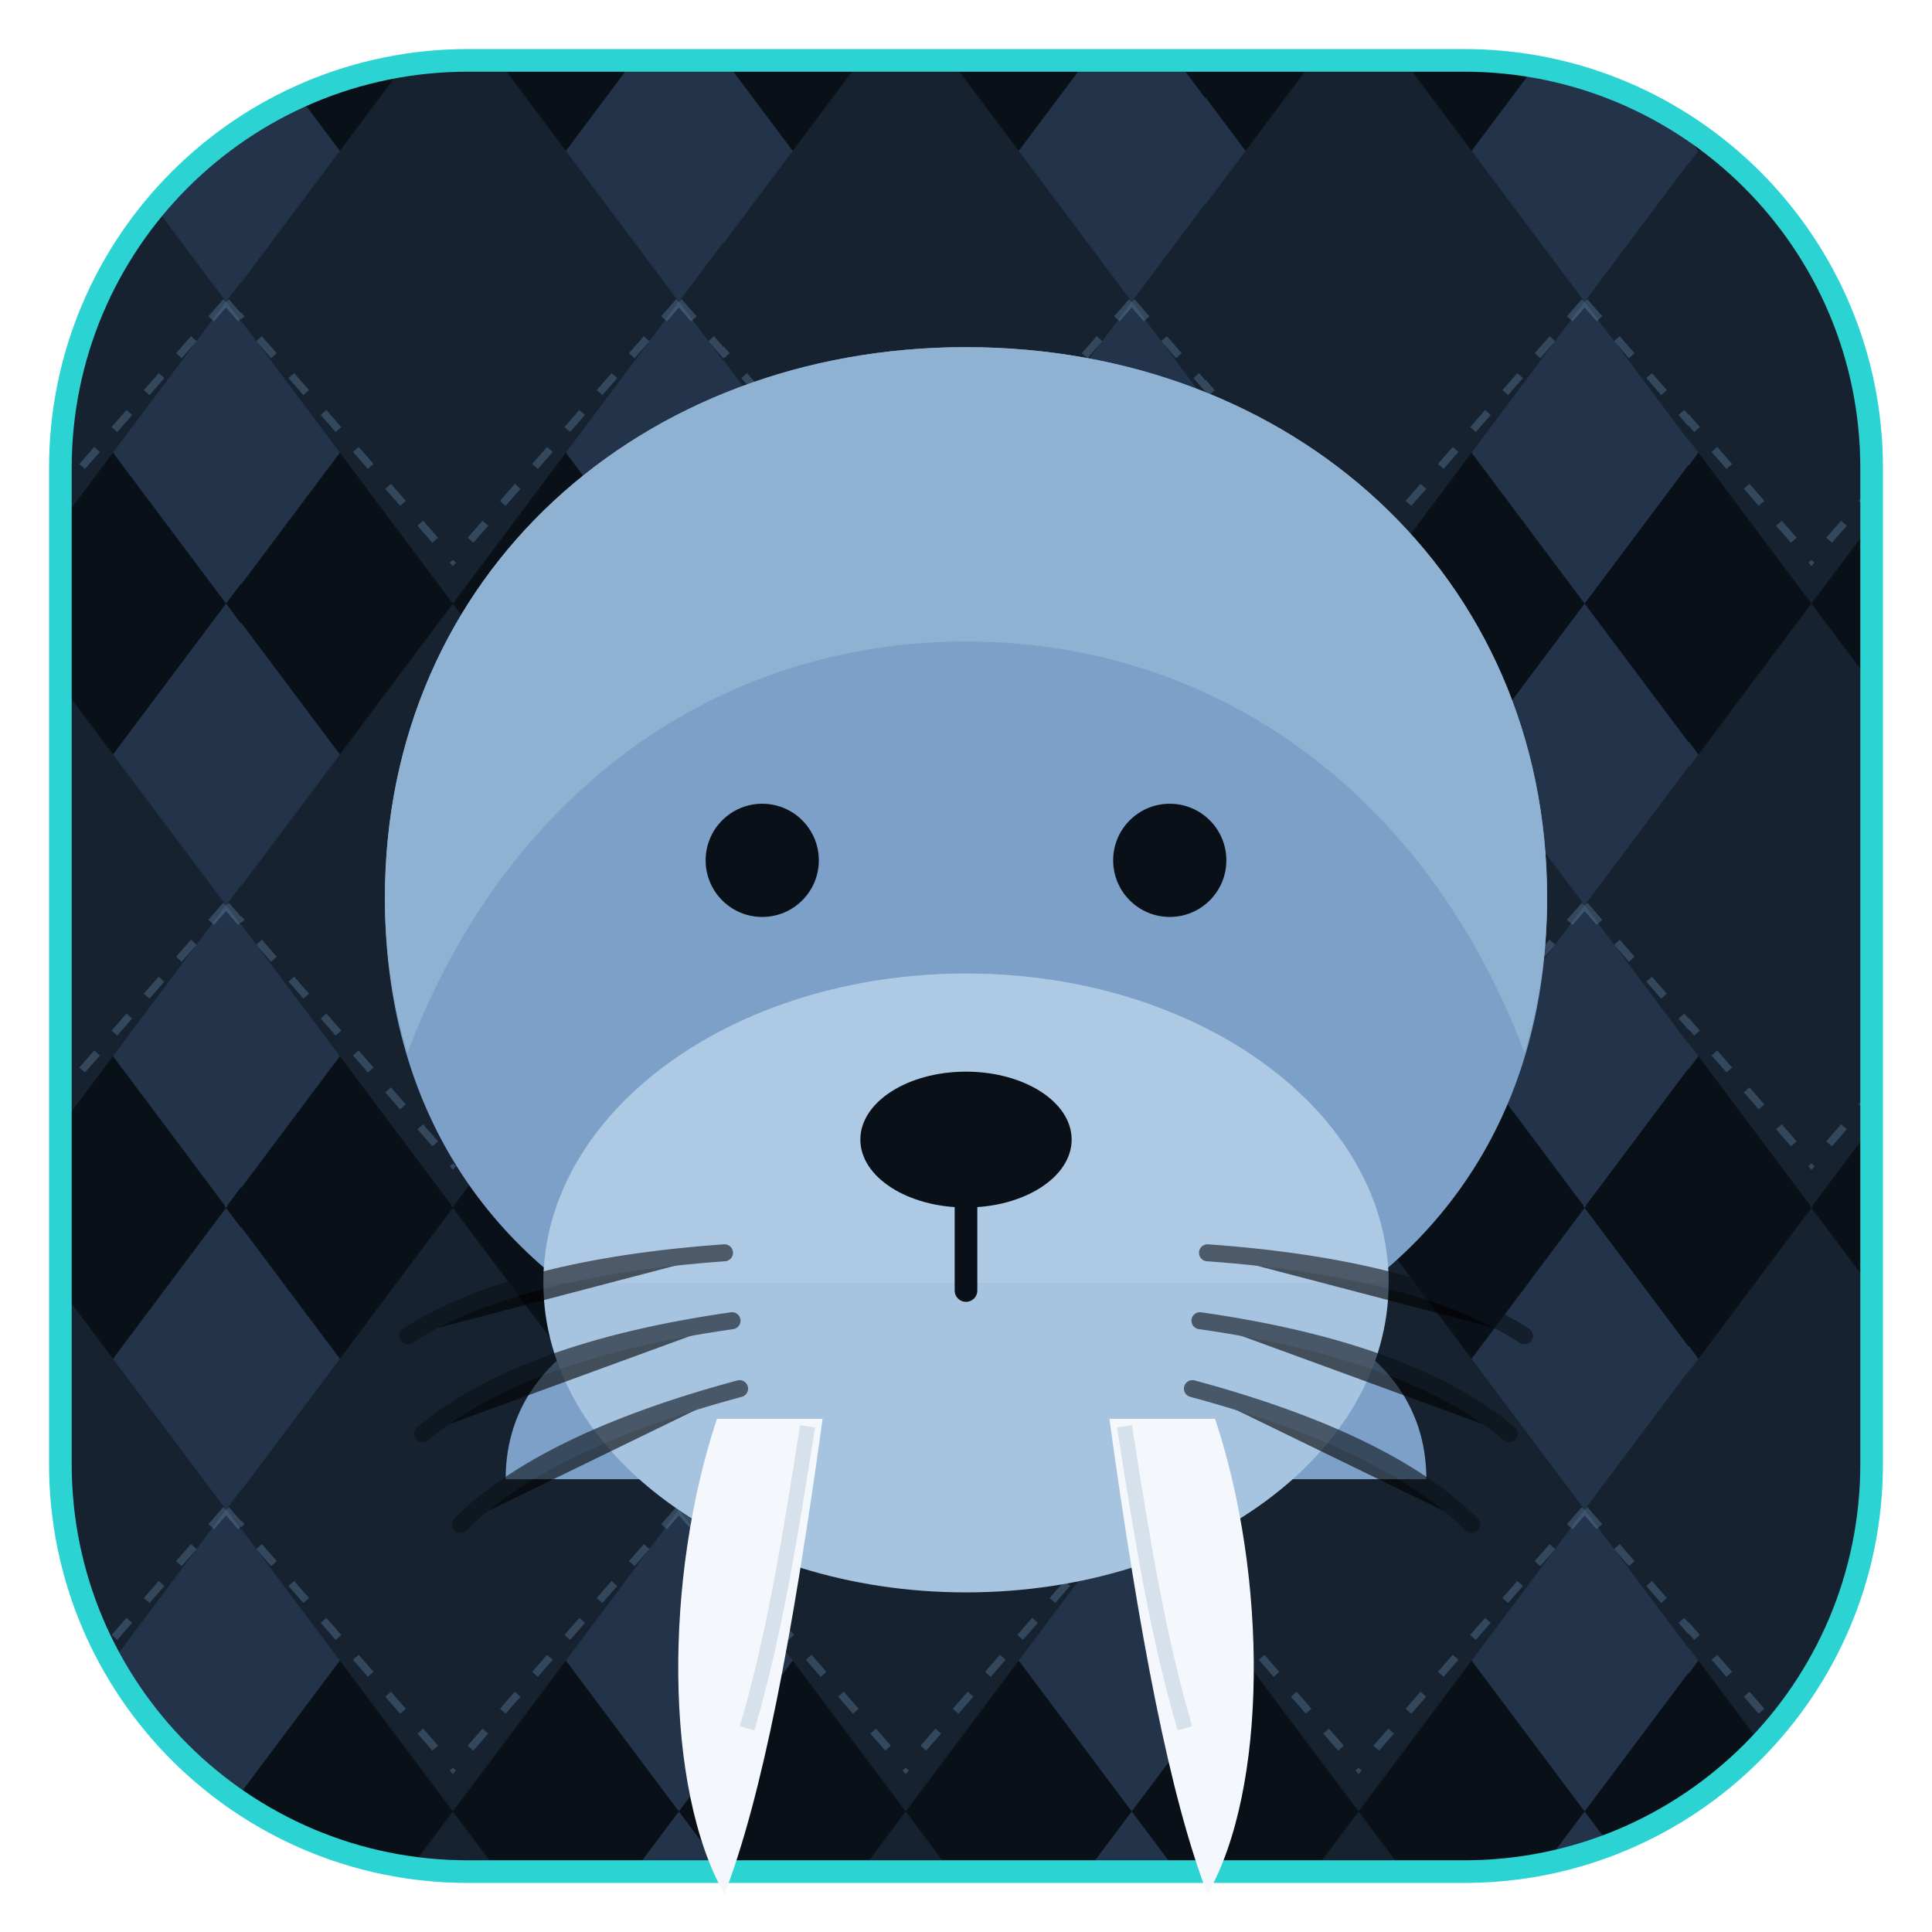
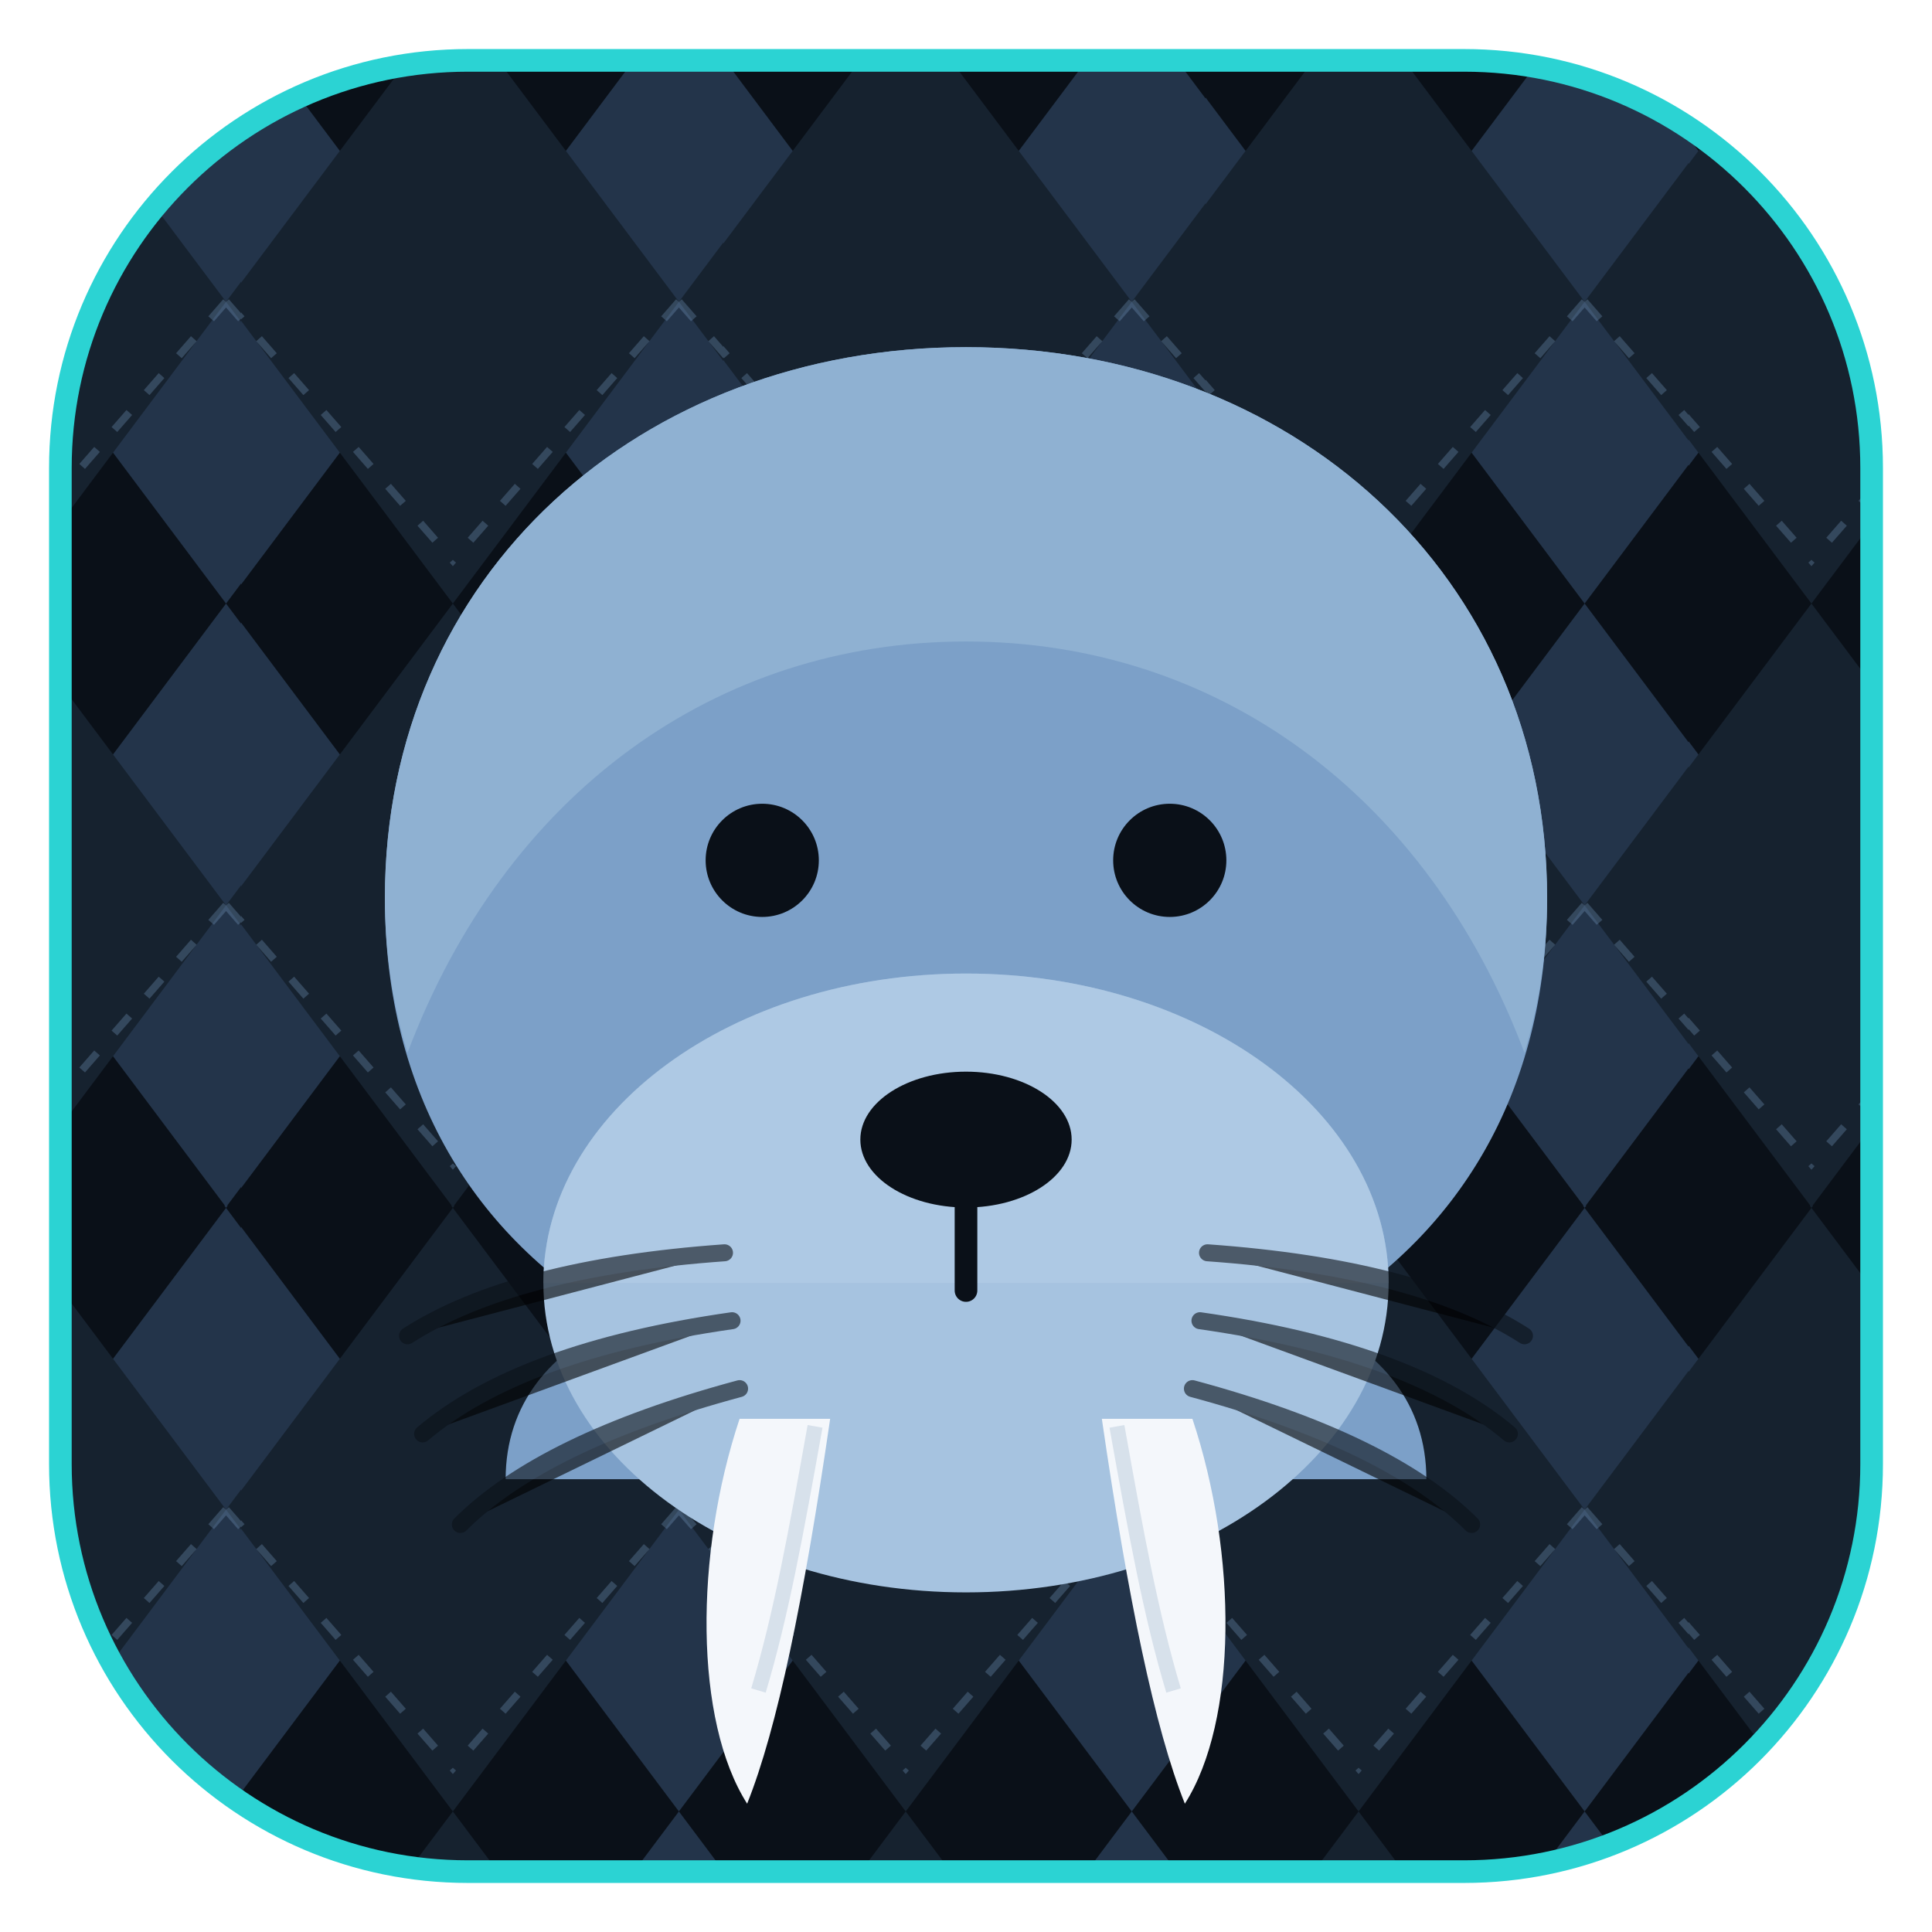
<svg xmlns="http://www.w3.org/2000/svg" viewBox="0 0 512 512" width="512" height="512">
  <defs>
    <clipPath id="tile">
      <rect x="16" y="16" width="480" height="480" rx="108" />
    </clipPath>
    <pattern id="argyle" width="120" height="160" patternUnits="userSpaceOnUse">
      <rect width="120" height="160" fill="#0A1018" />
      <polygon points="60,0 120,80 60,160 0,80" fill="#23344A" />
      <polygon points="0,0 60,80 0,160" fill="#16222F" />
      <polygon points="120,0 60,80 120,160" fill="#16222F" />
      <g stroke="#7CA0C8" stroke-width="2" opacity="0.30" stroke-dasharray="6 7">
        <path d="M60 -80 L200 80 M60 -80 L-80 80 M60 80 L200 240 M60 80 L-80 240 M60 240 L200 400 M60 240 L-80 400" />
      </g>
    </pattern>
  </defs>
  <g clip-path="url(#tile)">
    <rect x="16" y="16" width="480" height="480" fill="url(#argyle)" />
  </g>
  <rect x="16" y="16" width="480" height="480" rx="108" fill="none" stroke="#2BD3D3" stroke-width="6" />
  <g>
    <path d="M256 92              C342 92 410 152 410 238              C410 290 386 328 348 350              C366 358 378 372 378 392              L134 392 C134 372 146 358 164 350              C126 328 102 290 102 238              C102 152 170 92 256 92 Z" fill="#7CA0C8" />
    <path d="M256 92 C342 92 410 152 410 238 C410 252 408 266 404 279 C378 210 322 170 256 170 C190 170 134 210 108 279 C104 266 102 252 102 238 C102 152 170 92 256 92 Z" fill="#8FB1D2" />
    <circle cx="202" cy="228" r="15" fill="#0A1018" />
    <circle cx="310" cy="228" r="15" fill="#0A1018" />
    <ellipse cx="256" cy="340" rx="112" ry="82" fill="#A6C3E0" />
    <path d="M144 340 a112 82 0 0 1 224 0 Z" fill="#B4CEE7" opacity="0.55" />
    <ellipse cx="256" cy="302" rx="28" ry="18" fill="#0A1018" />
    <path d="M256 320 v22" stroke="#0A1018" stroke-width="6" stroke-linecap="round" />
-     <path d="M218 376 C210 434 202 476 192 502 C176 474 176 418 190 376 Z" fill="#F4F7FB" />
-     <path d="M294 376 C302 434 310 476 320 502 C336 474 336 418 322 376 Z" fill="#F4F7FB" />
-     <path d="M214 378 C209 410 205 434 198 458" stroke="#CBD7E4" stroke-width="4" fill="none" opacity="0.7" />
-     <path d="M298 378 C303 410 307 434 314 458" stroke="#CBD7E4" stroke-width="4" fill="none" opacity="0.7" />
+     <path d="M220 376 C213 424 206 458 198 478 C184 456 184 412 196 376 Z" fill="#F4F7FB" />
+     <path d="M292 376 C299 424 306 458 314 478 C328 456 328 412 316 376 Z" fill="#F4F7FB" />
+     <path d="M216 378 C211 406 207 428 201 448" stroke="#CBD7E4" stroke-width="4" fill="none" opacity="0.7" />
+     <path d="M296 378 C301 406 305 428 311 448" stroke="#CBD7E4" stroke-width="4" fill="none" opacity="0.7" />
    <g stroke="#0A1018" stroke-width="4.5" stroke-linecap="round" opacity="0.6">
      <path d="M192 332 q-56 4 -84 22" />
      <path d="M194 350 q-56 8 -82 30" />
      <path d="M196 368 q-52 14 -74 36" />
      <path d="M320 332 q56 4 84 22" />
      <path d="M318 350 q56 8 82 30" />
      <path d="M316 368 q52 14 74 36" />
    </g>
  </g>
</svg>
